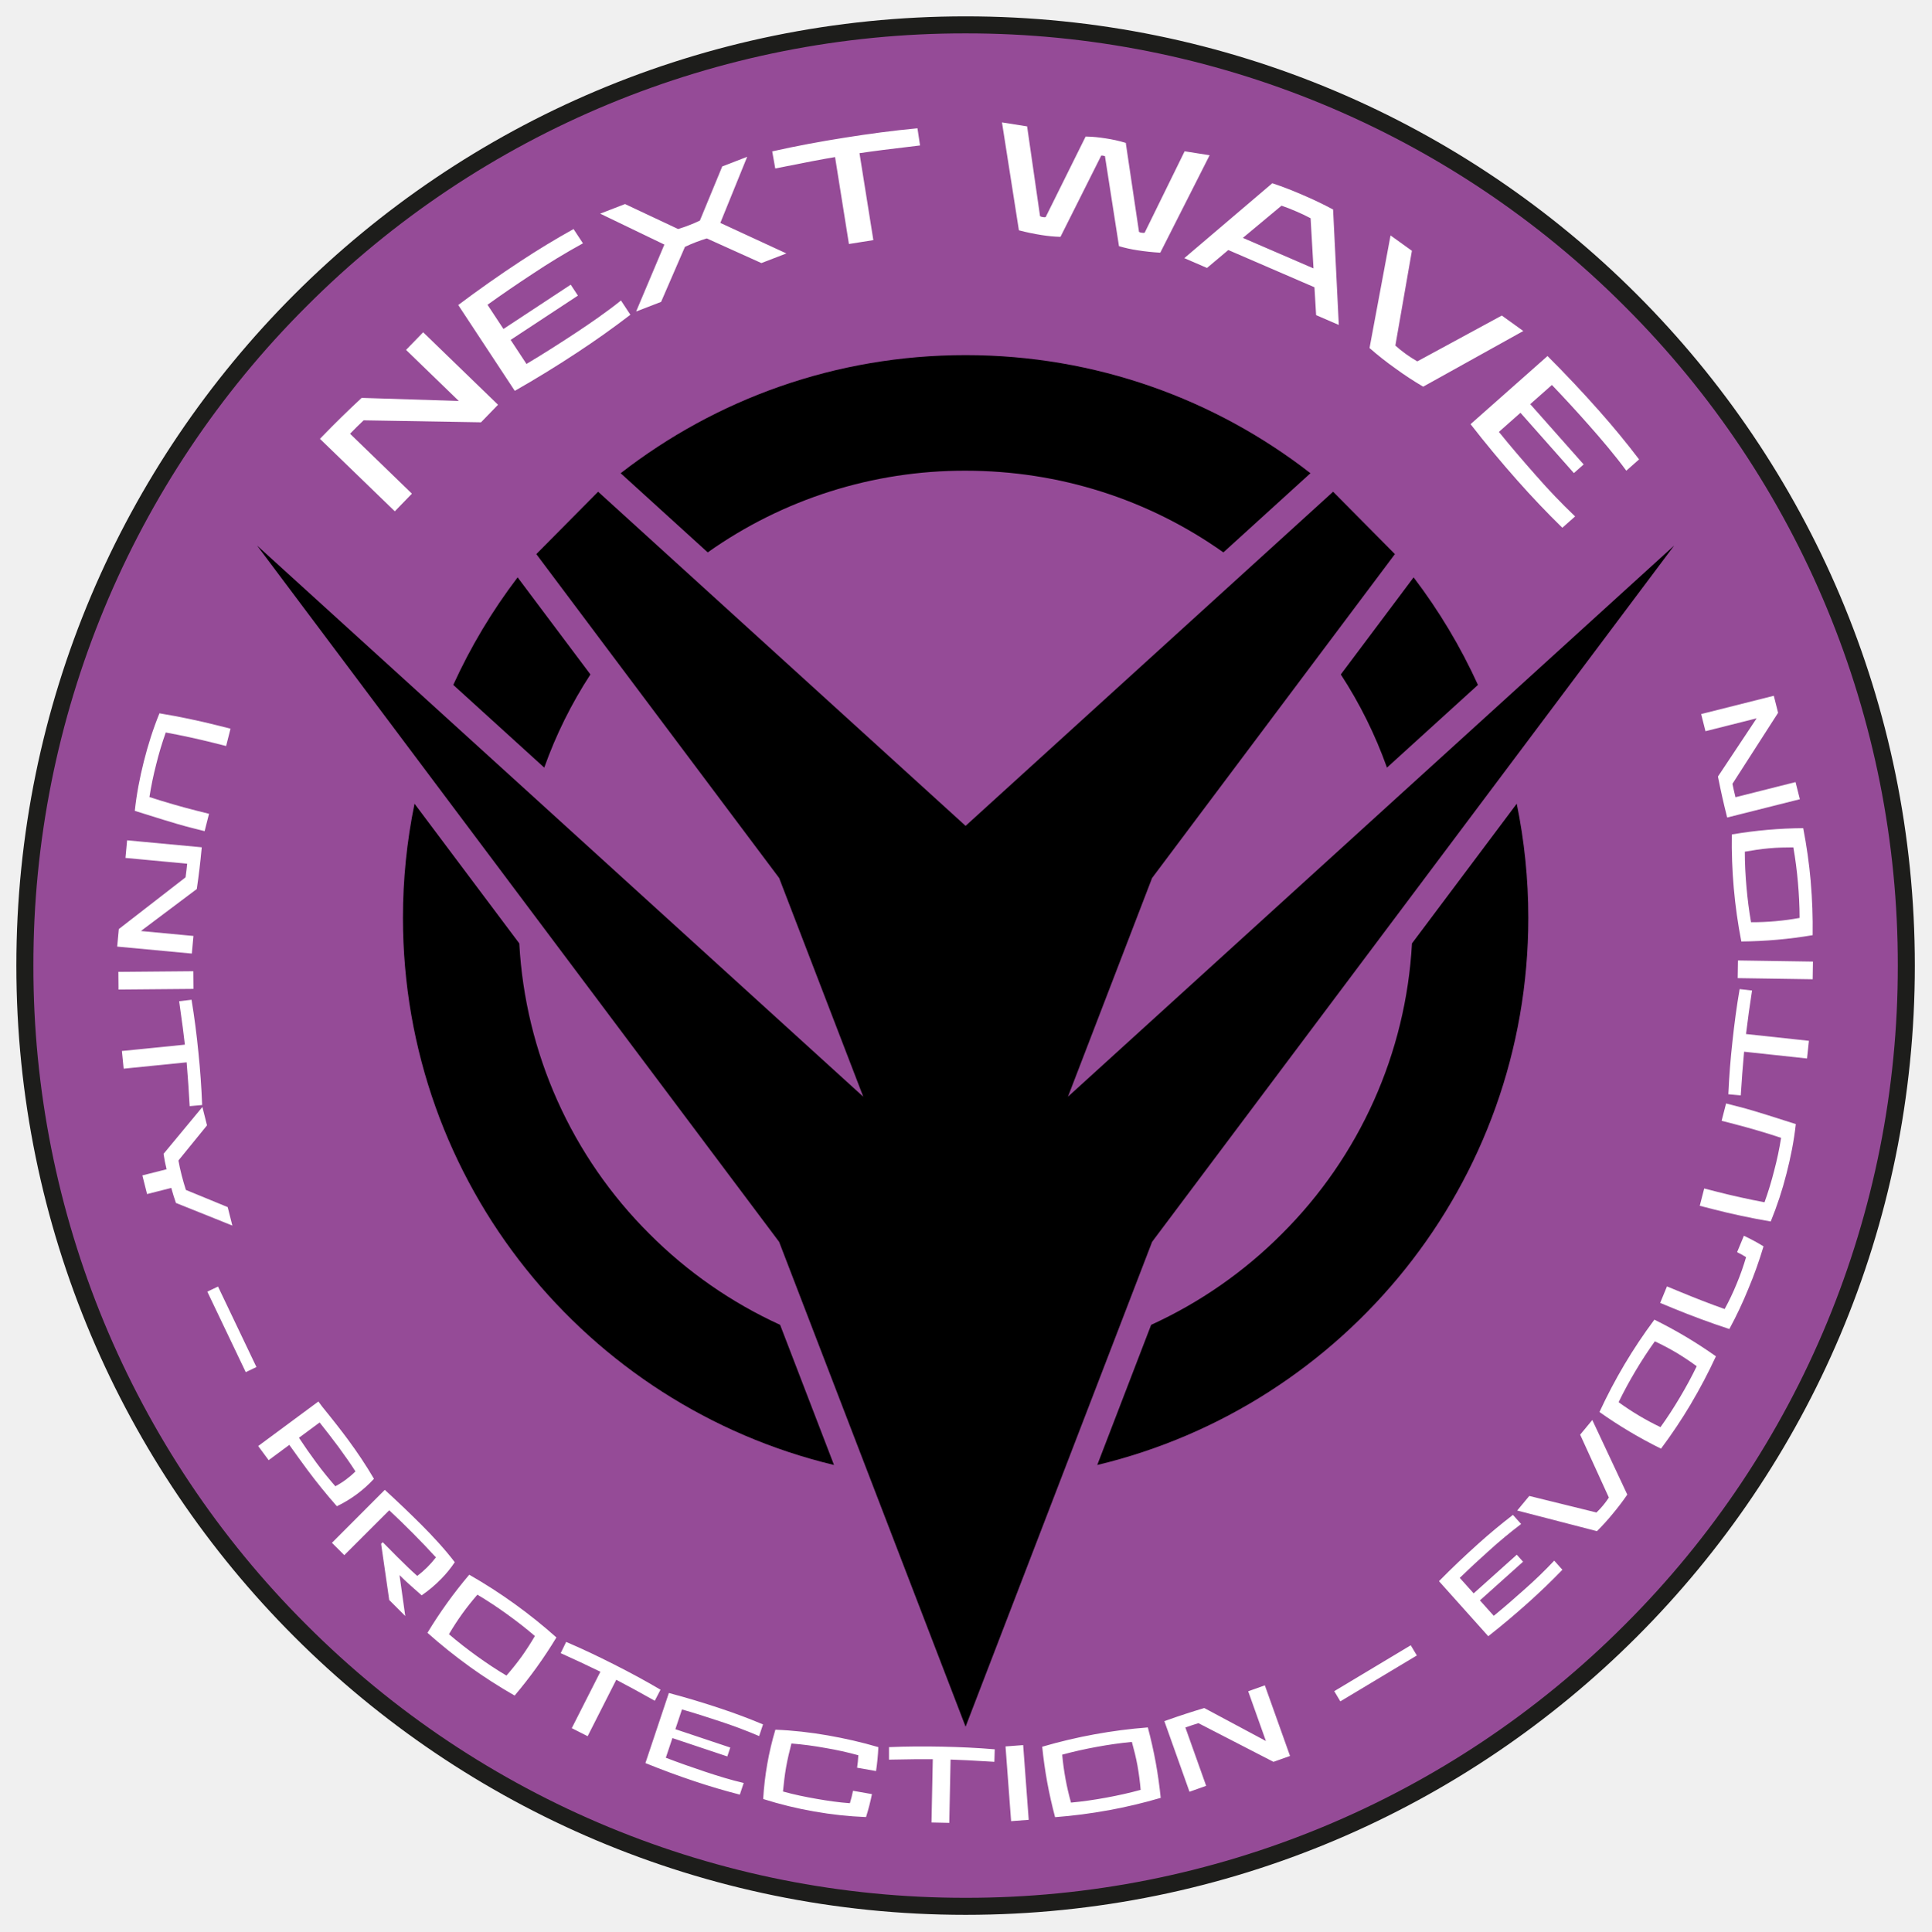
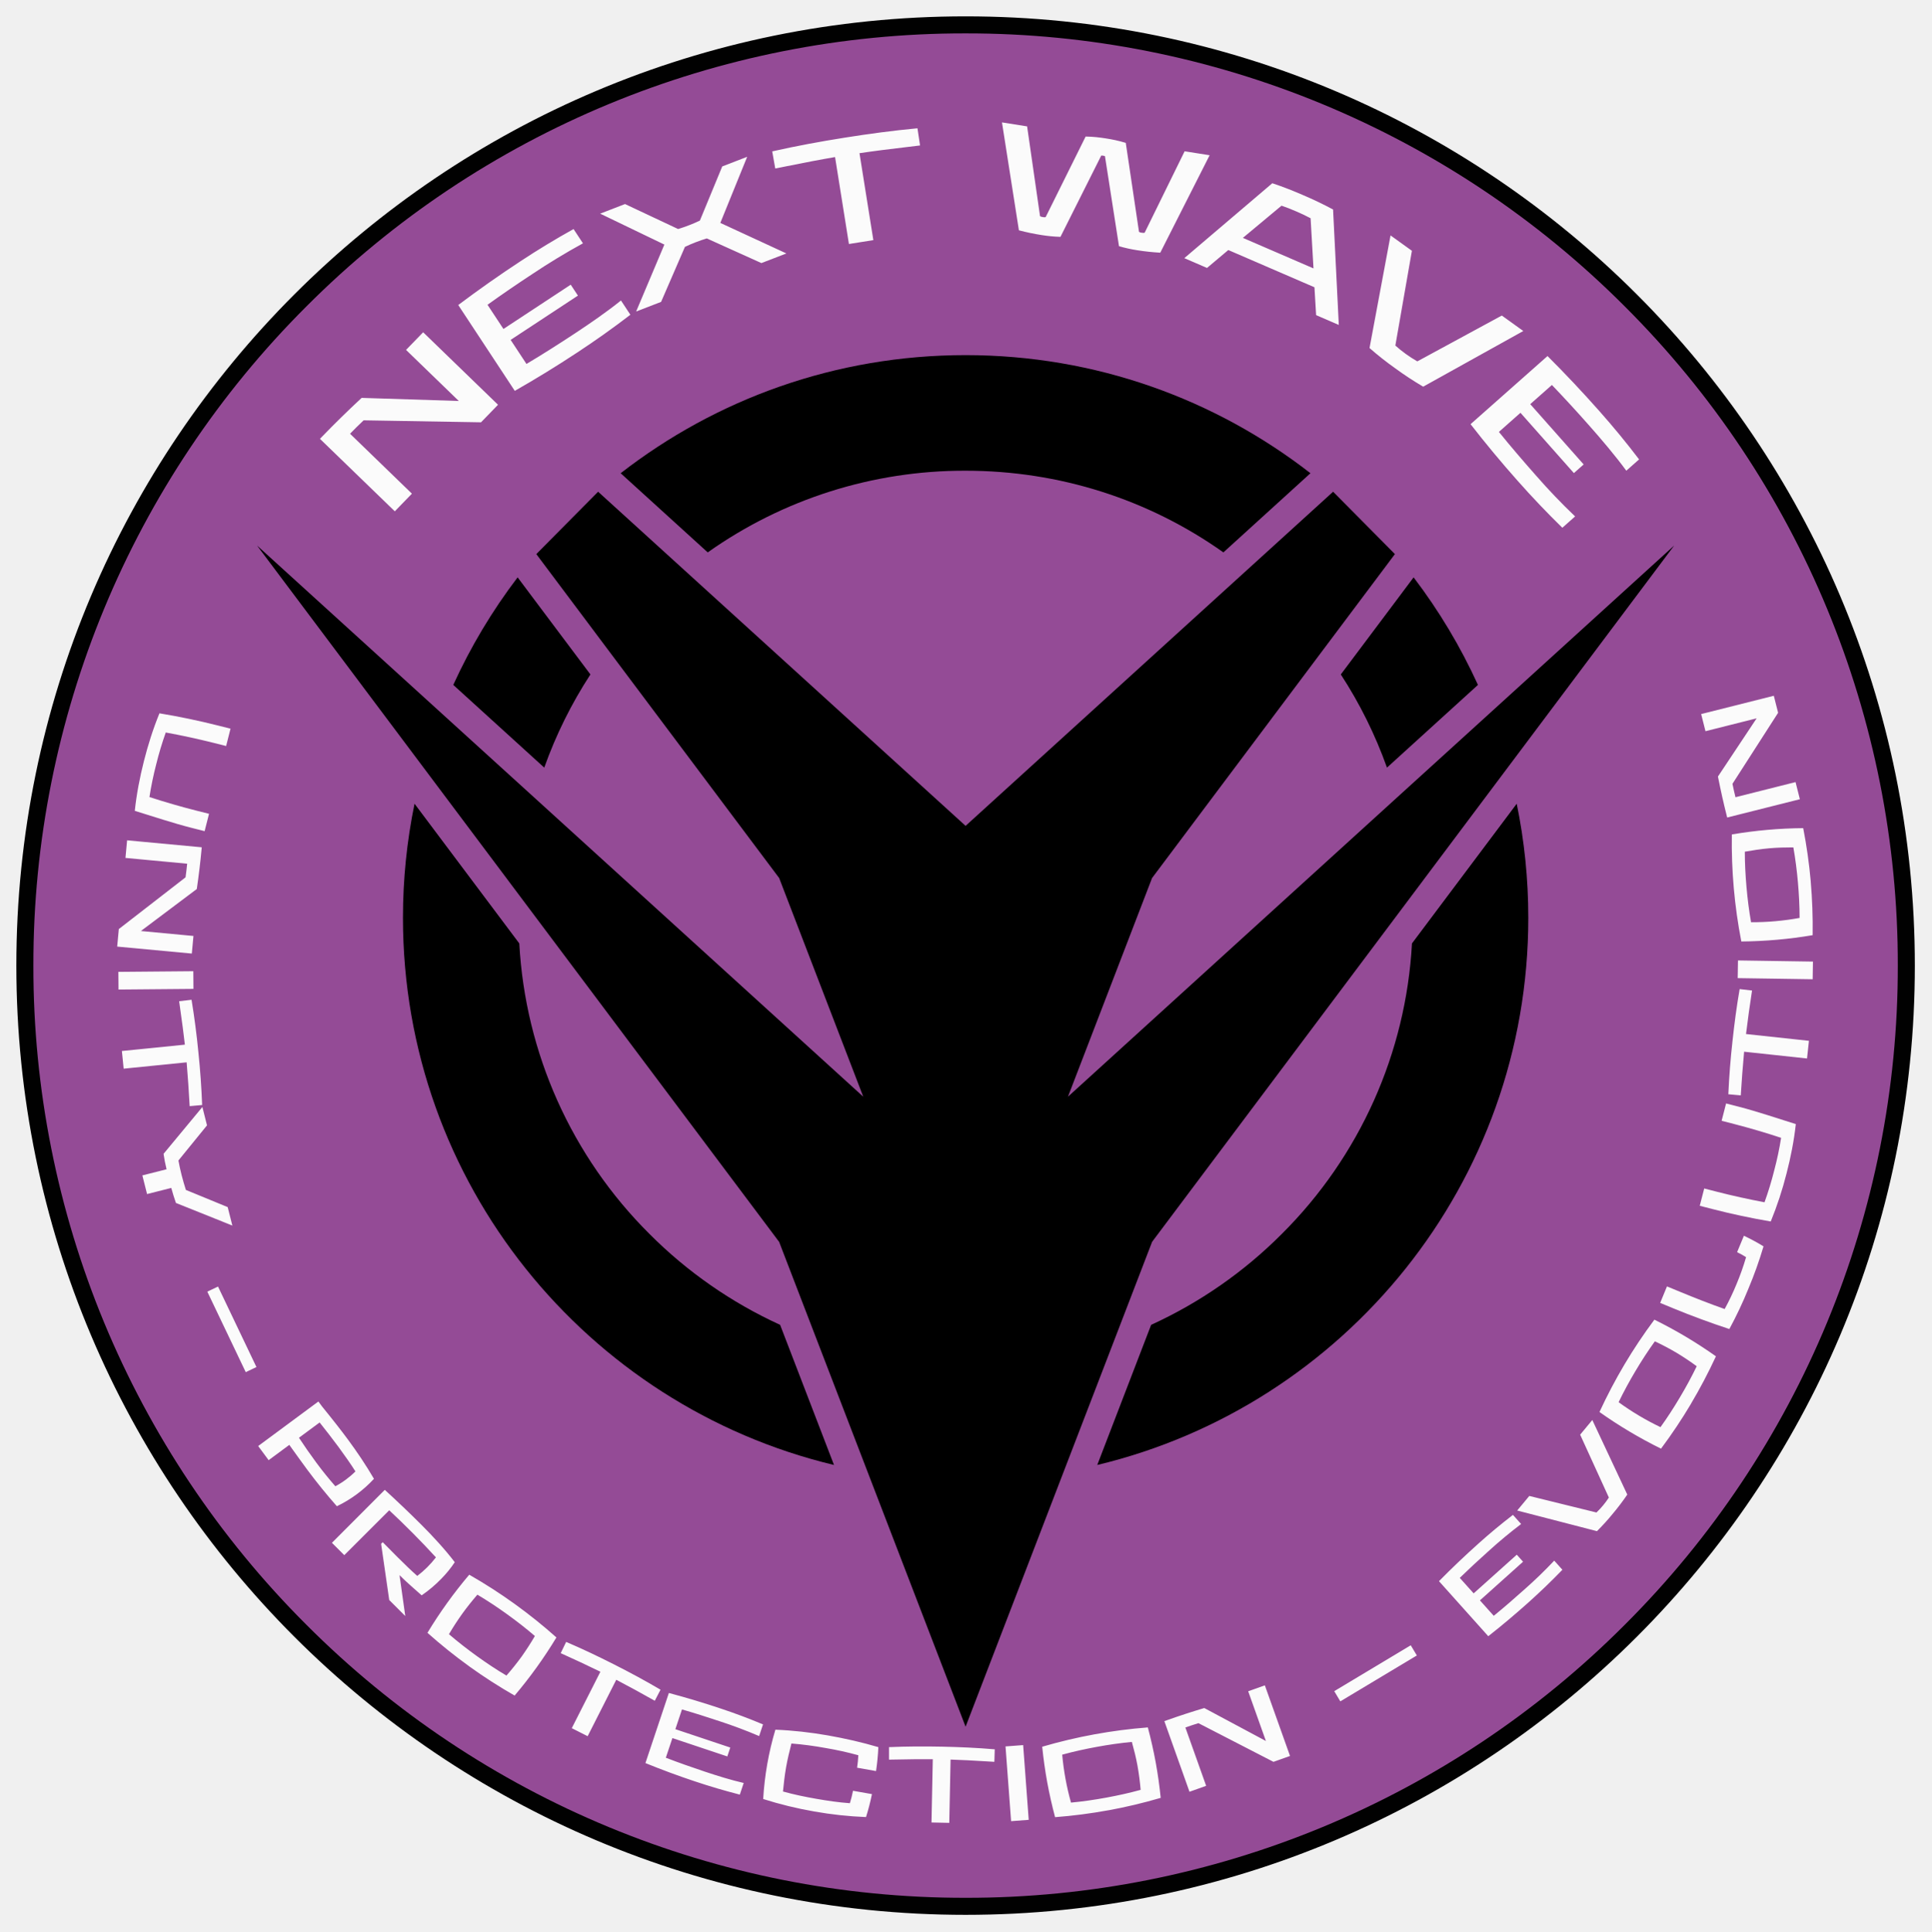
<svg xmlns="http://www.w3.org/2000/svg" id="uuid-b4273177-f980-46c1-870a-6bf69bab8ad3" data-name="Capa 1" viewBox="0 0 566.93 566.93">
-   <path d="M283.46 559.62c-73.77 0-143.11-28.73-195.27-80.89S7.3 357.23 7.3 283.46 36.03 140.34 88.19 88.19 209.7 7.3 283.46 7.3s143.11 28.73 195.27 80.89 80.89 121.51 80.89 195.27-28.73 143.11-80.89 195.27-121.51 80.89-195.27 80.89" style="fill:#954b97" />
-   <path d="M283.46 9.8a272.8 272.8 0 0 1 193.51 80.15 272.7 272.7 0 0 1 80.15 193.51 272.8 272.8 0 0 1-80.15 193.51 272.7 272.7 0 0 1-193.51 80.15 272.8 272.8 0 0 1-193.51-80.15A272.7 272.7 0 0 1 9.8 283.46 272.8 272.8 0 0 1 89.95 89.95 272.7 272.7 0 0 1 283.46 9.8m0-5C129.56 4.8 4.8 129.56 4.8 283.46s124.76 278.66 278.66 278.66 278.66-124.76 278.66-278.66S437.36 4.8 283.46 4.8" style="fill:#1d1d1b" />
-   <path d="m146.2 118.82-5.02 5.18-.03-.03-34.4-.58c-1.48 1.4-2.6 2.5-3.99 3.94l18.16 17.59-5.02 5.18-21.98-21.28.77-.79c3.54-3.66 7.15-7.2 11.47-11.23l28.52.91-15.48-14.99 5.02-5.18zm23.45-32.04-19.75 13 4.65 7.06c4.75-2.82 9.72-6 14.26-8.99 4.43-2.92 9.36-6.32 13.48-9.64l2.76 4.19c-5.2 3.99-10.3 7.6-15.65 11.12a324 324 0 0 1-18.28 11.22l-16.6-25.2a354 354 0 0 1 18.27-12.85 241 241 0 0 1 15.58-9.45l2.76 4.19a199 199 0 0 0-14.82 8.99c-4.4 2.89-8.96 6-13.2 9.05l4.68 7.1 19.75-13 2.1 3.19Zm35.81-22.03 6.56-15.89 7.32-2.83-7.88 19.41 19.39 8.96-7.33 2.83-16.04-7.24a47 47 0 0 0-6.41 2.48l-7 16.15-7.33 2.83 8.29-19.65-18.84-9.08 7.29-2.82 15.58 7.33c.78-.21 2.3-.75 3.25-1.12.91-.35 2.4-.97 3.16-1.36Zm64.63-22.05c-9.16 1.07-14 1.71-17.78 2.27l4.07 25.52-7.17 1.14-4.07-25.52c-3.77.64-8.61 1.54-17.56 3.35l-.89-5.02c7.05-1.59 14.15-2.9 21.24-4.02 7.09-1.13 14.2-2.09 21.4-2.76zm53.2 2.95-11.98 23.88c-2.01-.06-3.7-.24-5.5-.52a65 65 0 0 1-6.7-1.4l-4.97-31.68 7.38 1.17 3.79 26.33c.06.14.52.25.85.31.29.05.72.07.82-.04l11.72-23.62c2.18.04 4.04.25 5.93.55 1.93.3 3.76.68 5.85 1.31l3.88 26.09c.06.14.48.25.77.29.34.05.8.08.91-.03l11.72-23.88 7.34 1.16-14.49 28.61a67 67 0 0 1-6.76-.72 41 41 0 0 1-5.36-1.19l-4.12-26.43c-.12-.06-.33-.09-.54-.13q-.3-.06-.55-.04Zm68.05 15.86 1.68 33.88-6.66-2.88-.49-8.18-25.29-10.93-6.25 5.26-6.66-2.88 25.83-21.99c3.35 1.12 6.08 2.21 9.08 3.51 3.04 1.31 5.66 2.54 8.77 4.21Zm-15.14-1.13-11.34 9.45 20.73 8.96-.85-14.72a53 53 0 0 0-4.22-2.01 53 53 0 0 0-4.32-1.68m39.86 45.71 24.81-13.46 6.31 4.54-29.39 16.34a96 96 0 0 1-8.14-5.34 94 94 0 0 1-7.61-6l6.17-33.06 6.27 4.51-4.86 27.82a38 38 0 0 0 6.44 4.64Zm45.97 32.79-15.68-17.7-6.33 5.61c3.47 4.3 7.32 8.77 10.92 12.84a180 180 0 0 0 11.45 11.97l-3.75 3.33a265 265 0 0 1-13.23-13.91 331 331 0 0 1-13.71-16.5l22.59-20a357 357 0 0 1 15.31 16.26c4.02 4.54 7.81 9.13 11.57 14.08l-3.75 3.32c-3.22-4.4-7.4-9.32-11.01-13.39a405 405 0 0 0-10.83-11.78l-6.36 5.63 15.68 17.7zM46.81 209.4a212 212 0 0 1 17.13 3.57l3.73.94-1.29 5.09-3.73-.94a222 222 0 0 0-13.99-3.03 97 97 0 0 0-2.81 9.37 97 97 0 0 0-1.98 9.58c4.4 1.43 9.27 2.85 13.75 3.98l3.74.94-1.29 5.09-3.73-.94c-5.51-1.39-11.32-3.36-16.77-5.02.52-4.94 1.46-9.77 2.66-14.53 1.2-4.74 2.67-9.43 4.57-14.08ZM34.4 277.88l.48-5.17h.03l19.56-15.16c.2-1.45.33-2.58.47-4l-18.11-1.7.48-5.17 21.91 2.05-.07.79c-.34 3.65-.77 7.26-1.38 11.46l-16.41 12.33 15.43 1.45-.48 5.17zm.39 12.61-.04-5.19 22-.19.04 5.19zm20.89 34.23a445 445 0 0 0-.89-12.86l-18.49 1.86-.52-5.19 18.49-1.86c-.31-2.73-.75-6.25-1.68-12.75l3.64-.43q1.26 7.7 2.01 15.42.8 7.69 1.1 15.48zm-1.12 24.59 12.28 5.05 1.37 5.42-16.56-6.64a61 61 0 0 1-1.37-4.41l-7.11 1.8-1.38-5.48 7.11-1.8a45 45 0 0 1-.89-4.53l11.4-13.75 1.36 5.39-8.39 10.31c.2 1.18.59 2.97.95 4.36.34 1.33.85 3.09 1.24 4.28Zm6.3 29.87 3.14-1.5 11.28 23.63-3.14 1.5zm32.61 32.25 1.07 1.45c3.32 4.08 5.83 7.31 7.64 9.77 2.67 3.61 5.27 7.49 7.6 11.47a36 36 0 0 1-10.89 8.05 165 165 0 0 1-8.68-10.71 596 596 0 0 1-5.28-7.3l-6.07 4.49-3.07-4.15 17.67-13.07Zm4.97 24.88a25 25 0 0 0 5.9-4.36c-1.25-2-3.41-5.07-5.01-7.24-1.94-2.63-3.69-4.83-5.5-7.13l-6.07 4.49c1.62 2.45 3.22 4.76 5.16 7.39 1.91 2.58 3.66 4.7 5.52 6.85m18.41 20.95c1.92 1.92 3.76 3.71 5.64 5.37a29 29 0 0 0 5.48-5.45 249 249 0 0 0-13.71-13.82l-13.19 13.17-3.63-3.62 15.52-15.55q5.45 4.98 10.71 10.22c3.22 3.21 7 7.29 9.83 11.02a33 33 0 0 1-3.93 4.84 38 38 0 0 1-5.79 4.89c-2.03-1.81-4.41-3.84-6.5-5.93l1.69 12-4.71-4.7-2.38-16.49.47-.48 4.49 4.53Zm20.96 31.96a154 154 0 0 1-12.33-9.89 132 132 0 0 1 12.27-17.06 151 151 0 0 1 25.59 18.42 132 132 0 0 1-12.27 17.06 152 152 0 0 1-13.27-8.53Zm-6.01-9.48c2.6 2.24 5.4 4.41 8.2 6.43 2.78 2 5.72 3.97 8.67 5.71a78 78 0 0 0 4.47-5.59 80 80 0 0 0 3.88-6.02c-2.6-2.24-5.4-4.41-8.18-6.41a118 118 0 0 0-8.7-5.73c-1.6 1.86-3 3.6-4.45 5.61a80 80 0 0 0-3.9 6Zm60.42 19.54a407 407 0 0 0-11.31-6.17l-8.4 16.57-4.66-2.36 8.4-16.57a423 423 0 0 0-11.65-5.45l1.6-3.3c4.78 2.04 9.47 4.28 14.07 6.61s9.15 4.77 13.63 7.42l-1.69 3.26Zm21.29 16.34-16.12-5.39-1.93 5.77c3.71 1.43 7.71 2.83 11.42 4.07 3.62 1.21 7.73 2.49 11.44 3.34l-1.14 3.42a191 191 0 0 1-13.24-3.91 236 236 0 0 1-14.47-5.35l6.88-20.58a254 254 0 0 1 15.38 4.62c4.14 1.38 8.15 2.88 12.26 4.61l-1.14 3.42a140 140 0 0 0-11.67-4.38c-3.59-1.2-7.37-2.4-10.98-3.44l-1.94 5.8 16.12 5.39zm35.98 13.74c.38-1.27.66-2.34.92-3.66l5.56.98a67 67 0 0 1-1.74 6.74 112 112 0 0 1-15.18-1.64 114 114 0 0 1-15.01-3.66 89 89 0 0 1 3.58-20.35c5.17.2 10.31.79 15.36 1.67 4.99.88 9.94 1.99 14.87 3.45a68 68 0 0 1-.68 7.02l-5.56-.98c.19-1.24.29-2.37.36-3.66a96 96 0 0 0-9.64-2.13 100 100 0 0 0-10-1.32c-.6 2.38-1.14 4.55-1.57 6.99s-.66 4.66-.91 7.1c3.19.9 6.57 1.59 9.85 2.16 3.19.56 6.51 1.05 9.79 1.28Zm42.43-12.16c-6.62-.41-10.13-.58-12.87-.66l-.38 18.58-5.22-.11.38-18.58c-2.75-.03-6.29 0-12.86.13v-3.67c5.21-.23 10.4-.24 15.56-.14 5.16.11 10.31.33 15.49.78l-.11 3.67Zm10.07 17.03-5.17.39-1.64-21.94 5.18-.39zm23.41-2.81a151 151 0 0 1-15.67 2.03 136 136 0 0 1-2.31-10.26 135 135 0 0 1-1.47-10.42 152 152 0 0 1 31.01-5.67 136 136 0 0 1 2.31 10.26c.64 3.52 1.1 6.85 1.47 10.42a152 152 0 0 1-15.34 3.65Zm-11-2.25c3.42-.31 6.92-.83 10.32-1.45 3.36-.62 6.82-1.37 10.13-2.29a78 78 0 0 0-.93-7.1c-.44-2.44-1-4.6-1.65-6.97-3.42.32-6.92.83-10.29 1.45-3.39.62-6.85 1.38-10.16 2.29a78 78 0 0 0 2.58 14.06Zm64.3-13.69-4.89 1.74v-.03l-22-11.34c-1.4.44-2.47.79-3.83 1.27l6.1 17.13-4.89 1.74-7.38-20.73.75-.27a220 220 0 0 1 10.97-3.58l18.09 9.68-5.2-14.6 4.89-1.74zm14.77-16.03-1.79-2.99 22.46-13.47 1.79 2.99zm53.64-40.99-12.66 11.35 4.06 4.53c3.08-2.51 6.28-5.3 9.19-7.91a129 129 0 0 0 8.56-8.29l2.4 2.68c-3.28 3.39-6.52 6.5-9.95 9.58-3.8 3.4-7.81 6.79-11.81 9.93l-14.47-16.16c3.69-3.76 7.7-7.56 11.63-11.08 3.25-2.92 6.54-5.65 10.08-8.38l2.4 2.68a141 141 0 0 0-9.58 7.97 286 286 0 0 0-8.43 7.84l4.08 4.55 12.66-11.35 1.83 2.05Zm25.19-18.84-8.43-18.46 3.57-4.3 10.27 21.89a70 70 0 0 1-4.23 5.58 65 65 0 0 1-4.68 5.16l-23.41-6.06 3.55-4.28 19.72 4.86a25 25 0 0 0 3.65-4.4Zm24.09-27.49a151 151 0 0 1-8.78 13.14 133 133 0 0 1-18.07-10.76q3.34-7.22 7.36-13.99 4-6.73 8.76-13.12a133 133 0 0 1 18.07 10.76 153 153 0 0 1-7.35 13.96Zm-8.93 6.81c2.01-2.78 3.93-5.76 5.69-8.73a118 118 0 0 0 4.94-9.14 78 78 0 0 0-5.96-3.97 77 77 0 0 0-6.33-3.34 118 118 0 0 0-5.68 8.7 119 119 0 0 0-4.96 9.17 78 78 0 0 0 12.29 7.32Zm1.9-41.3 3.87 1.6c4.18 1.73 8.82 3.55 13.06 5.04a73 73 0 0 0 3.54-7.45 73 73 0 0 0 2.75-7.78 27 27 0 0 0-2.64-1.46l2-4.82c1.99.95 3.78 1.89 5.76 3.11a119 119 0 0 1-4.42 12.38 118 118 0 0 1-5.61 11.89 241 241 0 0 1-16.44-6.07l-3.87-1.6 1.99-4.83Zm30.46-19.06a208 208 0 0 1-17.11-3.65l-3.73-.96 1.31-5.08 3.73.96c4.47 1.15 9.42 2.24 13.97 3.09a97 97 0 0 0 2.85-9.35 94 94 0 0 0 2.02-9.57 220 220 0 0 0-13.73-4.04l-3.73-.96 1.31-5.09 3.73.96c5.5 1.42 11.3 3.41 16.74 5.1-.54 4.93-1.5 9.76-2.73 14.52a106 106 0 0 1-4.63 14.07m-5.49-67.8a411 411 0 0 0-1.77 12.77l18.47 1.99-.56 5.19-18.47-1.99a433 433 0 0 0-.98 12.82l-3.65-.33a234 234 0 0 1 1.21-15.5c.55-5.13 1.22-10.25 2.11-15.37zm17.88-8.5-.08 5.19-22.01-.33.08-5.19zm-.66-23.55q.69 7.84.57 15.8a132 132 0 0 1-20.94 1.85 152 152 0 0 1-2.78-31.42 131 131 0 0 1 20.95-1.85 153 153 0 0 1 2.21 15.62Zm-3.26 10.74c0-3.43-.19-6.97-.49-10.41-.3-3.41-.74-6.92-1.34-10.3-2.45 0-4.69.05-7.16.27s-4.67.57-7.09.99c0 3.43.19 6.97.49 10.38.3 3.44.74 6.95 1.34 10.33a78 78 0 0 0 14.24-1.26Zm-7.57-65.22 1.27 5.03h-.03l-13.38 20.82c.3 1.44.54 2.54.89 3.93l17.63-4.44 1.27 5.03-21.34 5.37-.19-.77c-.9-3.55-1.69-7.1-2.52-11.26l11.36-17.09-15.02 3.78-1.27-5.03z" style="fill:#fff" />
+   <path d="M283.46 559.62c-73.77 0-143.11-28.73-195.27-80.89S7.3 357.23 7.3 283.46 36.03 140.34 88.19 88.19 209.7 7.3 283.46 7.3s143.11 28.73 195.27 80.89 80.89 121.51 80.89 195.27-28.73 143.11-80.89 195.27-121.51 80.89-195.27 80.89" style="fill:#944b96" />
+   <path d="M283.46 9.8a272.8 272.8 0 0 1 193.51 80.15 272.7 272.7 0 0 1 80.15 193.51 272.8 272.8 0 0 1-80.15 193.51 272.7 272.7 0 0 1-193.51 80.15 272.8 272.8 0 0 1-193.51-80.15A272.7 272.7 0 0 1 9.8 283.46 272.8 272.8 0 0 1 89.95 89.95 272.7 272.7 0 0 1 283.46 9.8m0-5C129.56 4.8 4.8 129.56 4.8 283.46s124.76 278.66 278.66 278.66 278.66-124.76 278.66-278.66S437.36 4.8 283.46 4.8" style="fill:#010101" />
+   <path d="m146.2 118.82-5.02 5.18-.03-.03-34.4-.58c-1.48 1.4-2.6 2.5-3.99 3.94l18.16 17.59-5.02 5.18-21.98-21.28.77-.79c3.54-3.66 7.15-7.2 11.47-11.23l28.52.91-15.48-14.99 5.02-5.18zm23.45-32.04-19.75 13 4.65 7.06c4.75-2.82 9.72-6 14.26-8.99 4.43-2.92 9.36-6.32 13.48-9.64l2.76 4.19c-5.2 3.99-10.3 7.6-15.65 11.12a324 324 0 0 1-18.28 11.22l-16.6-25.2a354 354 0 0 1 18.27-12.85 241 241 0 0 1 15.58-9.45l2.76 4.19a199 199 0 0 0-14.82 8.99c-4.4 2.89-8.96 6-13.2 9.05l4.68 7.1 19.75-13 2.1 3.19Zm35.81-22.03 6.56-15.89 7.32-2.83-7.88 19.41 19.39 8.96-7.33 2.83-16.04-7.24a47 47 0 0 0-6.41 2.48l-7 16.15-7.33 2.83 8.29-19.65-18.84-9.08 7.29-2.82 15.58 7.33c.78-.21 2.3-.75 3.25-1.12.91-.35 2.4-.97 3.16-1.36Zm64.63-22.05c-9.16 1.07-14 1.71-17.78 2.27l4.07 25.52-7.17 1.14-4.07-25.52c-3.77.64-8.61 1.54-17.56 3.35l-.89-5.02c7.05-1.59 14.15-2.9 21.24-4.02 7.09-1.13 14.2-2.09 21.4-2.76zm53.2 2.95-11.98 23.88c-2.01-.06-3.7-.24-5.5-.52a65 65 0 0 1-6.7-1.4l-4.97-31.68 7.38 1.17 3.79 26.33c.06.14.52.25.85.31.29.05.72.07.82-.04l11.72-23.62c2.18.04 4.04.25 5.93.55 1.93.3 3.76.68 5.85 1.31l3.88 26.09c.06.14.48.25.77.29.34.05.8.08.91-.03l11.72-23.88 7.34 1.16-14.49 28.61a67 67 0 0 1-6.76-.72 41 41 0 0 1-5.36-1.19l-4.12-26.43c-.12-.06-.33-.09-.54-.13q-.3-.06-.55-.04Zm68.05 15.86 1.68 33.88-6.66-2.88-.49-8.18-25.29-10.93-6.25 5.26-6.66-2.88 25.83-21.99c3.35 1.12 6.08 2.21 9.08 3.51 3.04 1.31 5.66 2.54 8.77 4.21Zm-15.14-1.13-11.34 9.45 20.73 8.96-.85-14.72a53 53 0 0 0-4.22-2.01 53 53 0 0 0-4.32-1.68m39.86 45.71 24.81-13.46 6.31 4.54-29.39 16.34a96 96 0 0 1-8.14-5.34 94 94 0 0 1-7.61-6l6.17-33.06 6.27 4.51-4.86 27.82a38 38 0 0 0 6.44 4.64Zm45.97 32.79-15.68-17.7-6.33 5.61c3.47 4.3 7.32 8.77 10.92 12.84a180 180 0 0 0 11.45 11.97l-3.75 3.33a265 265 0 0 1-13.23-13.91 331 331 0 0 1-13.71-16.5l22.59-20a357 357 0 0 1 15.31 16.26c4.02 4.54 7.81 9.13 11.57 14.08l-3.75 3.32c-3.22-4.4-7.4-9.32-11.01-13.39a405 405 0 0 0-10.83-11.78l-6.36 5.63 15.68 17.7zM46.81 209.4a212 212 0 0 1 17.13 3.57l3.73.94-1.29 5.09-3.73-.94a222 222 0 0 0-13.99-3.03 97 97 0 0 0-2.81 9.37 97 97 0 0 0-1.98 9.58c4.4 1.43 9.27 2.85 13.75 3.98l3.74.94-1.29 5.09-3.73-.94c-5.51-1.39-11.32-3.36-16.77-5.02.52-4.94 1.46-9.77 2.66-14.53 1.2-4.74 2.67-9.43 4.57-14.08ZM34.4 277.88l.48-5.17h.03l19.56-15.16c.2-1.45.33-2.58.47-4l-18.11-1.7.48-5.17 21.91 2.05-.07.79c-.34 3.65-.77 7.26-1.38 11.46l-16.41 12.33 15.43 1.45-.48 5.17zm.39 12.61-.04-5.19 22-.19.04 5.19zm20.89 34.23a445 445 0 0 0-.89-12.86l-18.49 1.86-.52-5.19 18.49-1.86c-.31-2.73-.75-6.25-1.68-12.75l3.64-.43q1.26 7.7 2.01 15.42.8 7.69 1.1 15.48zm-1.12 24.59 12.28 5.05 1.37 5.42-16.56-6.64a61 61 0 0 1-1.37-4.41l-7.11 1.8-1.38-5.48 7.11-1.8a45 45 0 0 1-.89-4.53l11.4-13.75 1.36 5.39-8.39 10.31c.2 1.18.59 2.97.95 4.36.34 1.33.85 3.09 1.24 4.28Zm6.3 29.87 3.14-1.5 11.28 23.63-3.14 1.5zm32.61 32.25 1.07 1.45c3.32 4.08 5.83 7.31 7.64 9.77 2.67 3.61 5.27 7.49 7.6 11.47a36 36 0 0 1-10.89 8.05 165 165 0 0 1-8.68-10.71 596 596 0 0 1-5.28-7.3l-6.07 4.49-3.07-4.15 17.67-13.07Zm4.97 24.88a25 25 0 0 0 5.9-4.36c-1.25-2-3.41-5.07-5.01-7.24-1.94-2.63-3.69-4.83-5.5-7.13l-6.07 4.49c1.62 2.45 3.22 4.76 5.16 7.39 1.91 2.58 3.66 4.7 5.52 6.85m18.41 20.95c1.92 1.92 3.76 3.71 5.64 5.37a29 29 0 0 0 5.48-5.45 249 249 0 0 0-13.71-13.82l-13.19 13.17-3.63-3.62 15.52-15.55q5.45 4.98 10.71 10.22c3.22 3.21 7 7.29 9.83 11.02a33 33 0 0 1-3.93 4.84 38 38 0 0 1-5.79 4.89c-2.03-1.81-4.41-3.84-6.5-5.93l1.69 12-4.71-4.7-2.38-16.49.47-.48 4.49 4.53Zm20.96 31.96a154 154 0 0 1-12.33-9.89 132 132 0 0 1 12.27-17.06 151 151 0 0 1 25.59 18.42 132 132 0 0 1-12.27 17.06 152 152 0 0 1-13.27-8.53Zm-6.01-9.48c2.6 2.24 5.4 4.41 8.2 6.43 2.78 2 5.72 3.97 8.67 5.71a78 78 0 0 0 4.47-5.59 80 80 0 0 0 3.88-6.02c-2.6-2.24-5.4-4.41-8.18-6.41a118 118 0 0 0-8.7-5.73c-1.6 1.86-3 3.6-4.45 5.61a80 80 0 0 0-3.9 6Zm60.42 19.54a407 407 0 0 0-11.31-6.17l-8.4 16.57-4.66-2.36 8.4-16.57a423 423 0 0 0-11.65-5.45l1.6-3.3c4.78 2.04 9.47 4.28 14.07 6.61s9.15 4.77 13.63 7.42l-1.69 3.26Zm21.29 16.34-16.12-5.39-1.93 5.77c3.71 1.43 7.71 2.83 11.42 4.07 3.62 1.21 7.73 2.49 11.44 3.34l-1.14 3.42a191 191 0 0 1-13.24-3.91 236 236 0 0 1-14.47-5.35l6.88-20.58a254 254 0 0 1 15.38 4.62c4.14 1.38 8.15 2.88 12.26 4.61l-1.14 3.42a140 140 0 0 0-11.67-4.38c-3.59-1.2-7.37-2.4-10.98-3.44l-1.94 5.8 16.12 5.39zm35.98 13.74c.38-1.27.66-2.34.92-3.66l5.56.98a67 67 0 0 1-1.74 6.74 112 112 0 0 1-15.18-1.64 114 114 0 0 1-15.01-3.66 89 89 0 0 1 3.58-20.35c5.17.2 10.31.79 15.36 1.67 4.99.88 9.94 1.99 14.87 3.45a68 68 0 0 1-.68 7.02l-5.56-.98c.19-1.24.29-2.37.36-3.66a96 96 0 0 0-9.64-2.13 100 100 0 0 0-10-1.32c-.6 2.38-1.14 4.55-1.57 6.99s-.66 4.66-.91 7.1c3.19.9 6.57 1.59 9.85 2.16 3.19.56 6.51 1.05 9.79 1.28Zm42.43-12.16c-6.62-.41-10.13-.58-12.87-.66l-.38 18.58-5.22-.11.38-18.58c-2.75-.03-6.29 0-12.86.13v-3.67c5.21-.23 10.4-.24 15.56-.14 5.16.11 10.31.33 15.49.78l-.11 3.67Zm10.07 17.03-5.17.39-1.64-21.94 5.18-.39zm23.41-2.81a151 151 0 0 1-15.67 2.03 136 136 0 0 1-2.31-10.26 135 135 0 0 1-1.47-10.42 152 152 0 0 1 31.01-5.67 136 136 0 0 1 2.31 10.26c.64 3.52 1.1 6.85 1.47 10.42a152 152 0 0 1-15.34 3.65Zm-11-2.25c3.42-.31 6.92-.83 10.32-1.45 3.36-.62 6.82-1.37 10.13-2.29a78 78 0 0 0-.93-7.1c-.44-2.44-1-4.6-1.65-6.97-3.42.32-6.92.83-10.29 1.45-3.39.62-6.85 1.38-10.16 2.29a78 78 0 0 0 2.58 14.06Zm64.3-13.69-4.89 1.74v-.03l-22-11.34c-1.4.44-2.47.79-3.83 1.27l6.1 17.13-4.89 1.74-7.38-20.73.75-.27a220 220 0 0 1 10.97-3.58l18.09 9.68-5.2-14.6 4.89-1.74zm14.77-16.03-1.79-2.99 22.46-13.47 1.79 2.99zm53.64-40.99-12.66 11.35 4.06 4.53c3.08-2.51 6.28-5.3 9.19-7.91a129 129 0 0 0 8.56-8.29l2.4 2.68c-3.28 3.39-6.52 6.5-9.95 9.58-3.8 3.4-7.81 6.79-11.81 9.93l-14.47-16.16c3.69-3.76 7.7-7.56 11.63-11.08 3.25-2.92 6.54-5.65 10.08-8.38l2.4 2.68a141 141 0 0 0-9.58 7.97 286 286 0 0 0-8.43 7.84l4.08 4.55 12.66-11.35 1.83 2.05Zm25.19-18.84-8.43-18.46 3.57-4.3 10.27 21.89a70 70 0 0 1-4.23 5.58 65 65 0 0 1-4.68 5.16l-23.41-6.06 3.55-4.28 19.72 4.86a25 25 0 0 0 3.65-4.4Zm24.09-27.49a151 151 0 0 1-8.78 13.14 133 133 0 0 1-18.07-10.76q3.34-7.22 7.36-13.99 4-6.73 8.76-13.12a133 133 0 0 1 18.07 10.76 153 153 0 0 1-7.35 13.96Zm-8.93 6.81c2.01-2.78 3.93-5.76 5.69-8.73a118 118 0 0 0 4.94-9.14 78 78 0 0 0-5.96-3.97 77 77 0 0 0-6.33-3.34 118 118 0 0 0-5.68 8.7 119 119 0 0 0-4.96 9.17 78 78 0 0 0 12.29 7.32Zm1.9-41.3 3.87 1.6c4.18 1.73 8.82 3.55 13.06 5.04a73 73 0 0 0 3.54-7.45 73 73 0 0 0 2.75-7.78 27 27 0 0 0-2.64-1.46l2-4.82c1.99.95 3.78 1.89 5.76 3.11a119 119 0 0 1-4.42 12.38 118 118 0 0 1-5.61 11.89 241 241 0 0 1-16.44-6.07l-3.87-1.6 1.99-4.83Zm30.46-19.06a208 208 0 0 1-17.11-3.65l-3.73-.96 1.31-5.08 3.73.96c4.47 1.15 9.42 2.24 13.97 3.09a97 97 0 0 0 2.85-9.35 94 94 0 0 0 2.02-9.57 220 220 0 0 0-13.73-4.04l-3.73-.96 1.31-5.09 3.73.96c5.5 1.42 11.3 3.41 16.74 5.1-.54 4.93-1.5 9.76-2.73 14.52a106 106 0 0 1-4.63 14.07m-5.49-67.8a411 411 0 0 0-1.77 12.77l18.47 1.99-.56 5.19-18.47-1.99a433 433 0 0 0-.98 12.82l-3.65-.33a234 234 0 0 1 1.21-15.5c.55-5.13 1.22-10.25 2.11-15.37zm17.88-8.5-.08 5.19-22.01-.33.08-5.19zm-.66-23.55q.69 7.84.57 15.8a132 132 0 0 1-20.94 1.85 152 152 0 0 1-2.78-31.42 131 131 0 0 1 20.95-1.85 153 153 0 0 1 2.21 15.62Zm-3.26 10.74c0-3.43-.19-6.97-.49-10.41-.3-3.41-.74-6.92-1.34-10.3-2.45 0-4.69.05-7.16.27s-4.67.57-7.09.99c0 3.43.19 6.97.49 10.38.3 3.44.74 6.95 1.34 10.33a78 78 0 0 0 14.24-1.26Zm-7.57-65.22 1.27 5.03h-.03l-13.38 20.82c.3 1.44.54 2.54.89 3.93l17.63-4.44 1.27 5.03-21.34 5.37-.19-.77c-.9-3.55-1.69-7.1-2.52-11.26l11.36-17.09-15.02 3.78-1.27-5.03z" style="fill:#fbfbfb" />
  <path d="m173.32 197.99-21.37-28.5a165 165 0 0 0-18.89 31.57l26.71 24.28a130 130 0 0 1 13.55-27.35m110.14-59.81c27.49 0 53.7 8.4 75.68 23.98l25.56-23.24c-27.96-21.73-63.09-34.67-101.25-34.67s-73.28 12.94-101.25 34.67l25.56 23.24a130.3 130.3 0 0 1 75.68-23.98Zm123.7 87.16 26.71-24.28a165 165 0 0 0-18.89-31.57l-21.37 28.5a130 130 0 0 1 13.55 27.35m-216.5 136.9a130.3 130.3 0 0 1-38.22-85.29l-30.75-41.01a166 166 0 0 0-3.4 33.49c0 77.92 53.96 143.23 126.54 160.63l-15.82-41.14a131 131 0 0 1-38.35-26.68m223.84-85.29a130.3 130.3 0 0 1-38.22 85.29 131 131 0 0 1-38.35 26.68l-15.82 41.14c72.59-17.4 126.54-82.71 126.54-160.63 0-11.47-1.17-22.67-3.4-33.49z" />
  <path d="m409.97 234.24-96.46 87.71 24.69-64.2 50.28-67.07 21.01-28.02-18.14-18.31-25.33 23.03-82.56 75.06-82.55-75.06-25.33-23.03-18.14 18.31 21 28.02 50.29 67.07 24.69 64.2-96.46-87.71-27.4-24.9-54.11-49.2 48.82 65.11 28.11 37.49 76.35 101.84.21.55 10.82 28.13 14.94 38.85 28.76 74.78 28.76-74.78 14.95-38.85 11.03-28.68.35-.48 76-101.36 28.11-37.49 48.82-65.11-54.11 49.2z" />
</svg>
